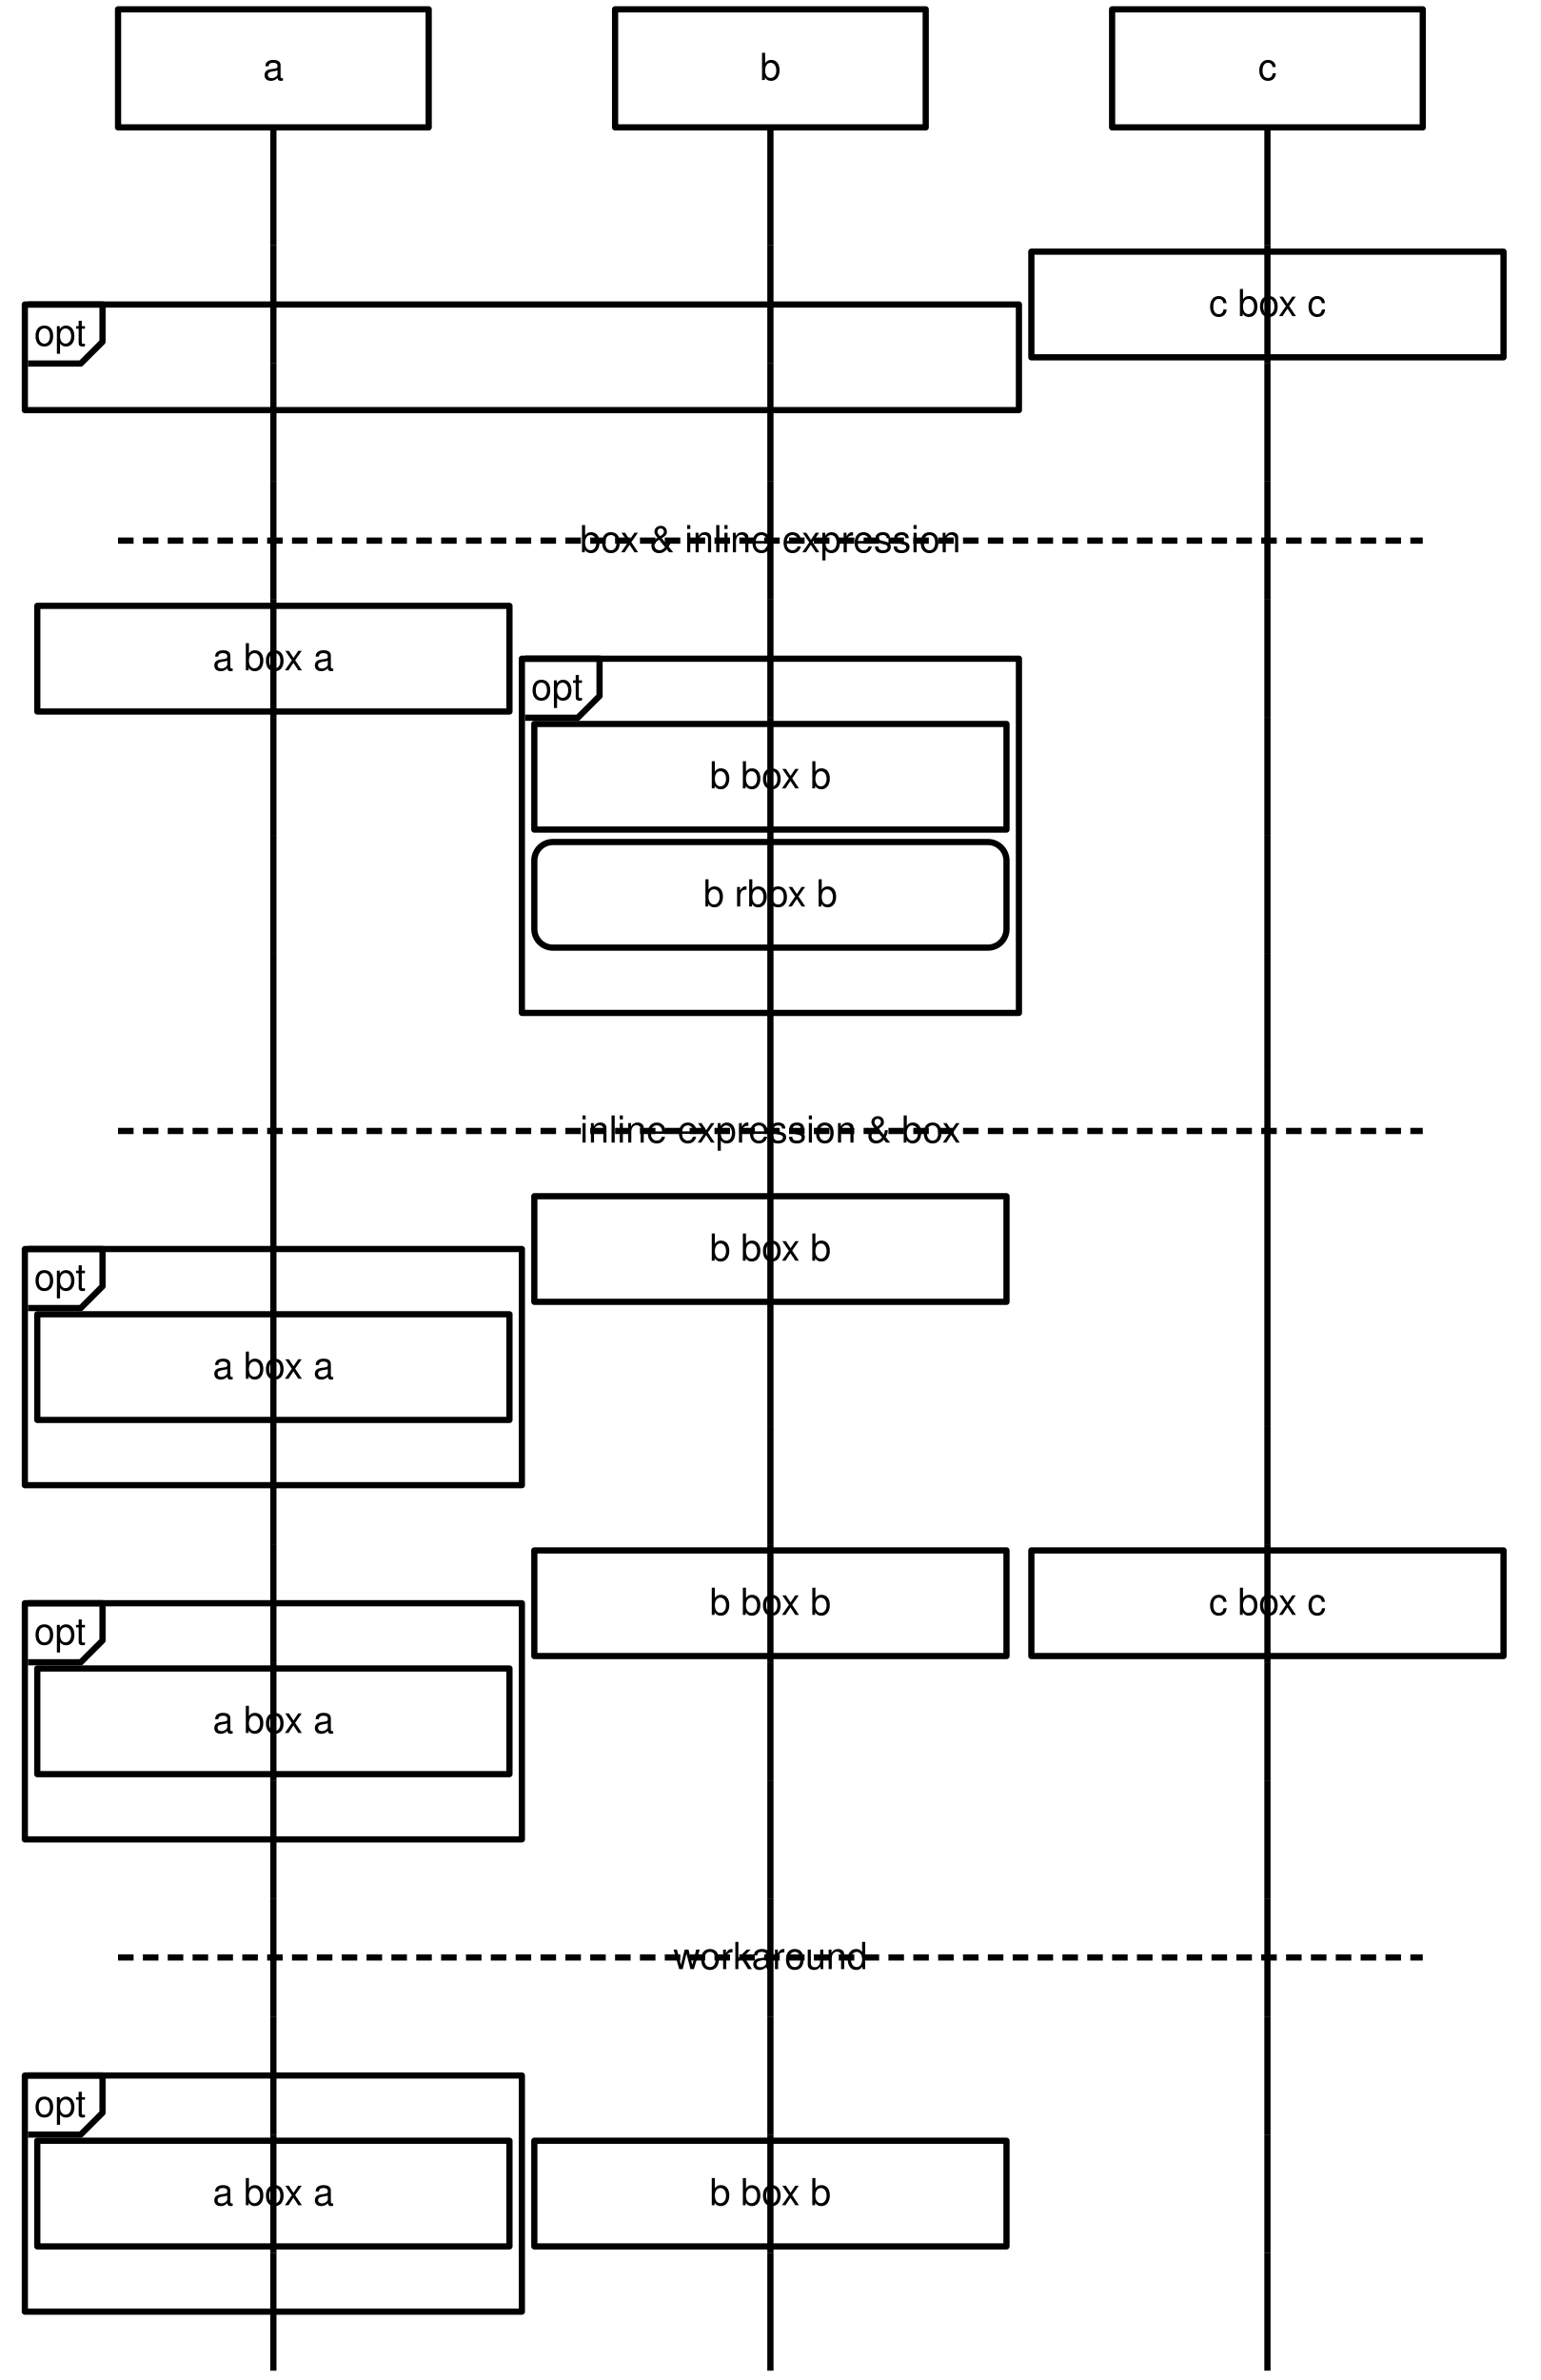
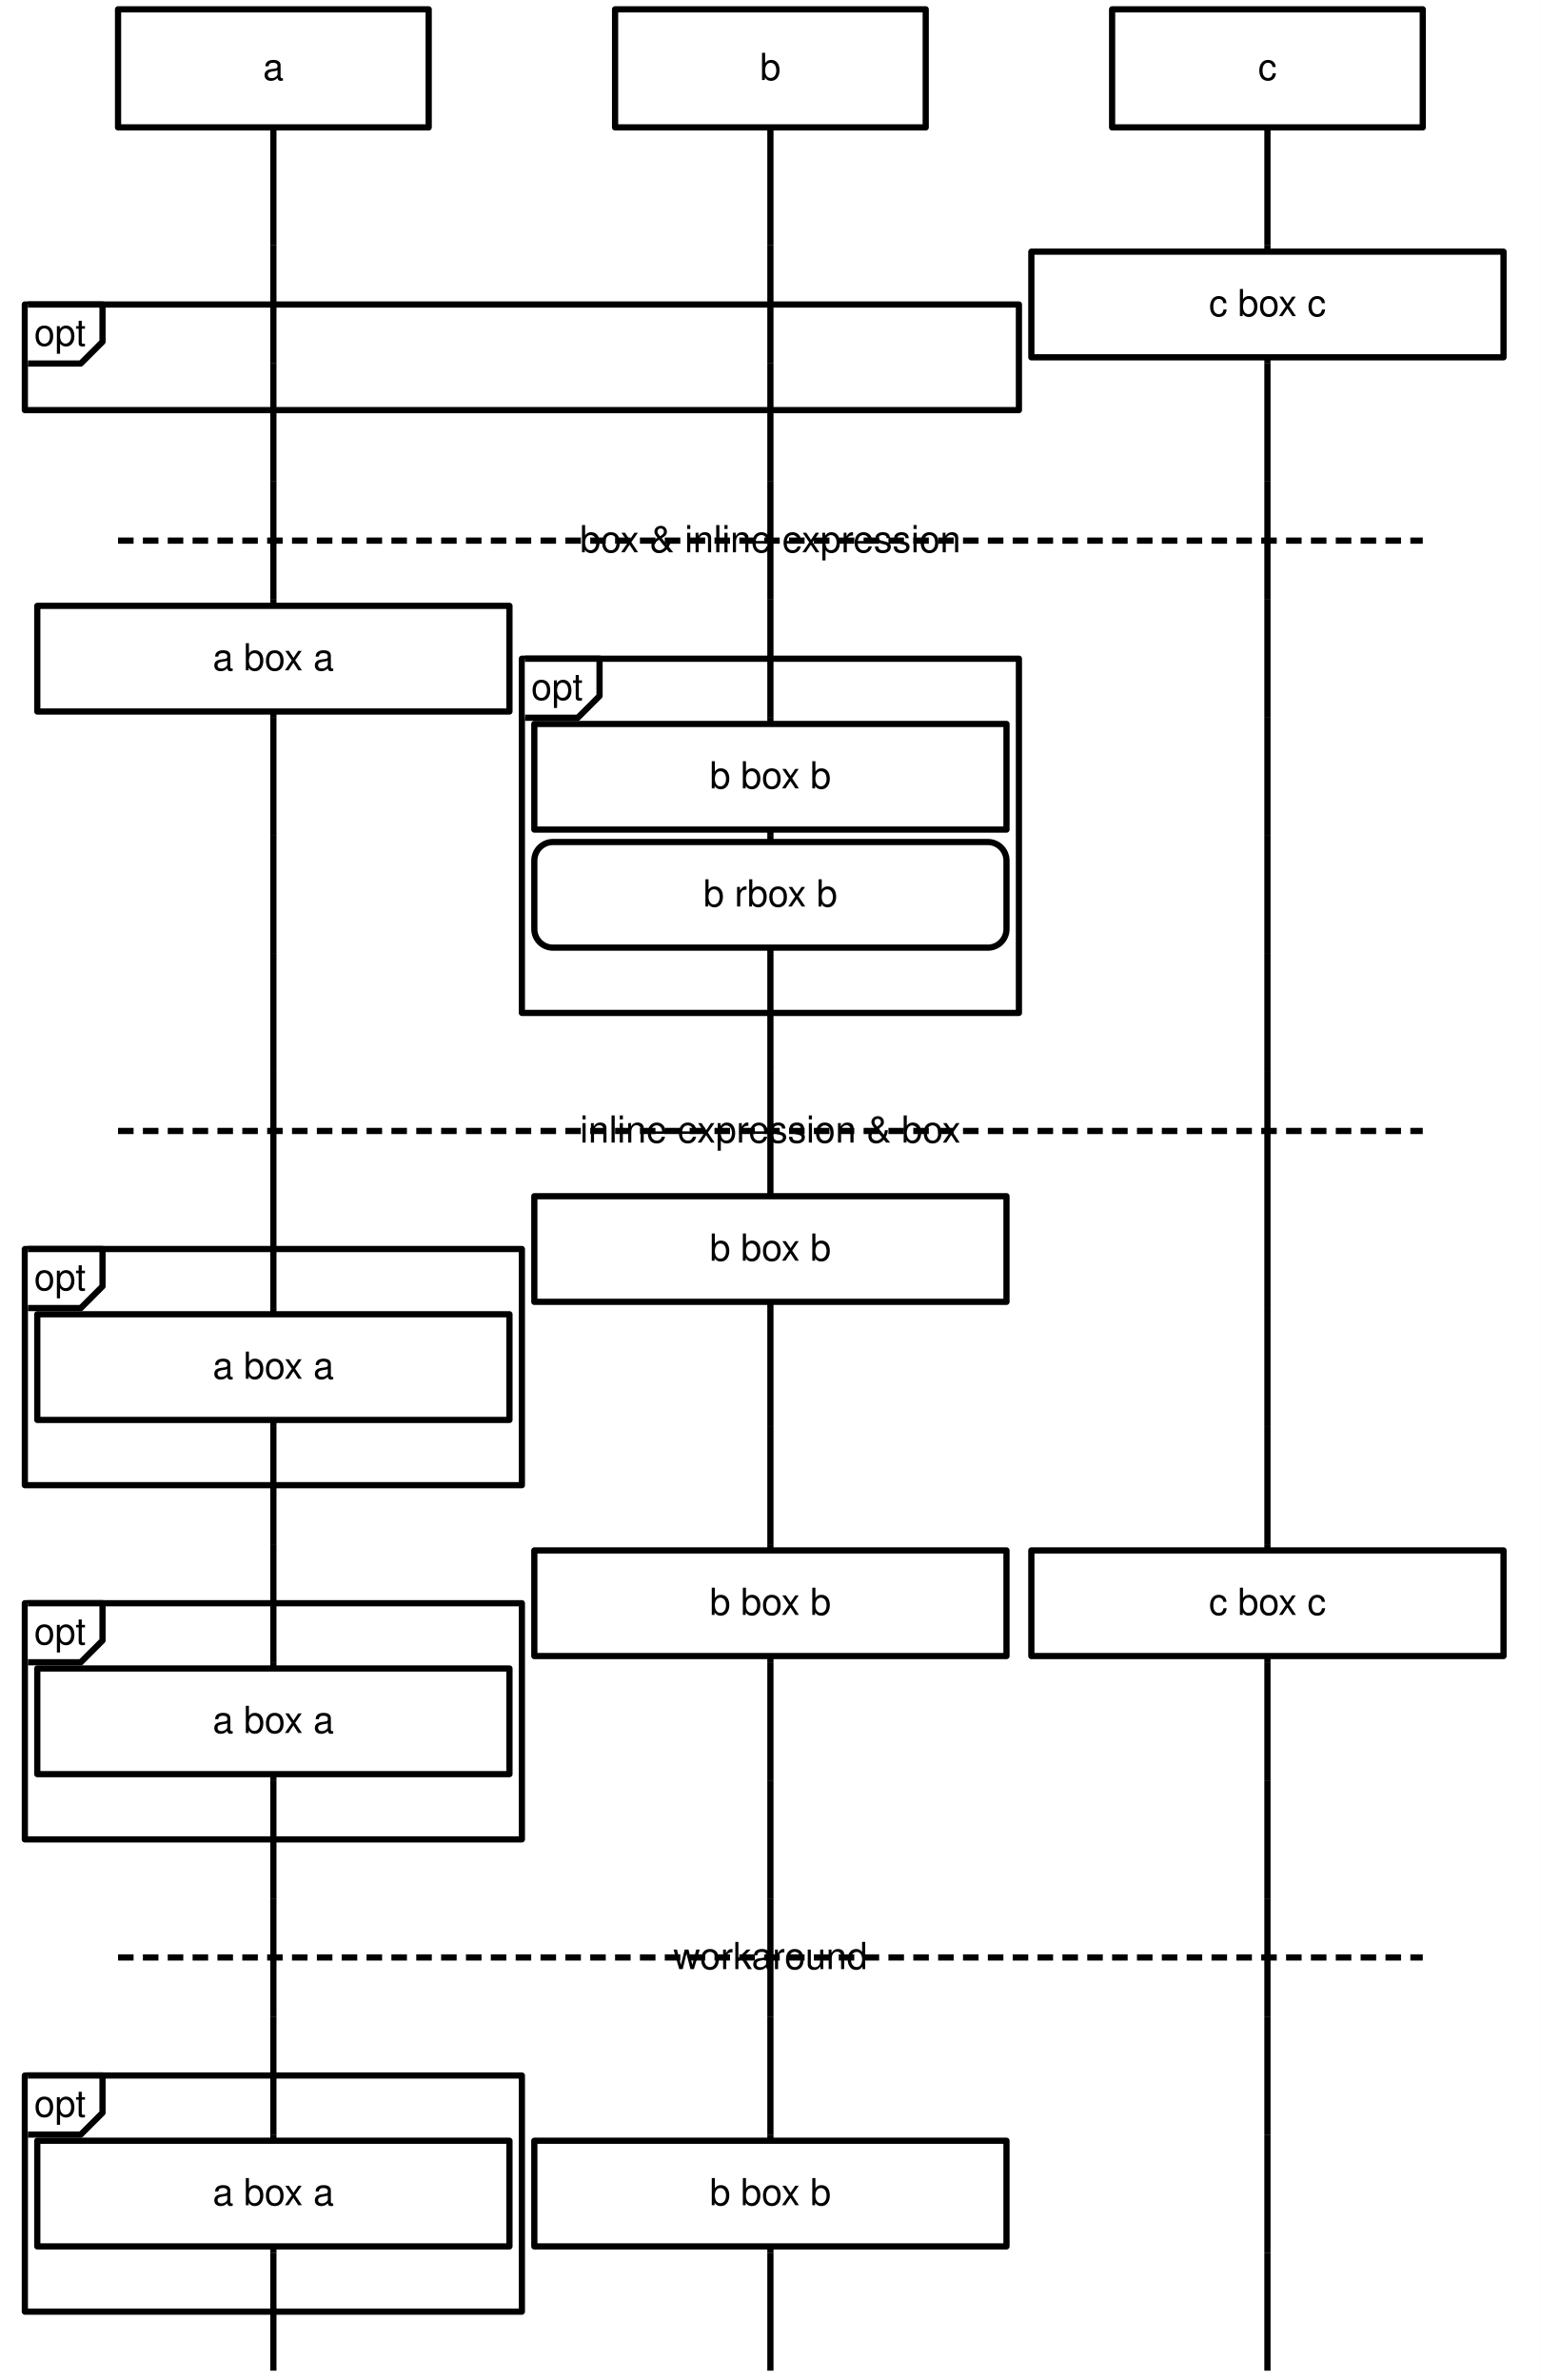
<svg xmlns="http://www.w3.org/2000/svg" version="1.1" id="mscgen_js-svg-__svg" class="mscgen_js-svg-__svg" width="496" height="766" viewBox="0 0 496 766">
  <defs>
-     <style type="text/css">svg.mscgen_js-svg-__svg{font-family:Helvetica,sans-serif;font-size:12px;font-weight:normal;font-style:normal;text-decoration:none;background-color:white;stroke:black;stroke-width:2}.mscgen_js-svg-__svg path, .mscgen_js-svg-__svg rect{fill:none}.mscgen_js-svg-__svg .label-text-background{fill:white;stroke:white;stroke-width:0}.mscgen_js-svg-__svg .bglayer{fill:white;stroke:white;stroke-width:0}.mscgen_js-svg-__svg line{}.mscgen_js-svg-__svg .return, .mscgen_js-svg-__svg .comment{stroke-dasharray:5,3}.mscgen_js-svg-__svg .inline_expression_divider{stroke-dasharray:10,5}.mscgen_js-svg-__svg text{color:inherit;stroke:none;text-anchor:middle}.mscgen_js-svg-__svg text.anchor-start{text-anchor:start}.mscgen_js-svg-__svg .arrow-marker{overflow:visible}.mscgen_js-svg-__svg .arrow-style{stroke-width:1}.mscgen_js-svg-__svg .arcrow, .mscgen_js-svg-__svg .arcrowomit, .mscgen_js-svg-__svg .emphasised{stroke-linecap:butt}.mscgen_js-svg-__svg .arcrowomit{stroke-dasharray:2,2}.mscgen_js-svg-__svg .box, .mscgen_js-svg-__svg .entity{stroke-linejoin:round}.mscgen_js-svg-__svg .inherit{stroke:inherit;color:inherit}.mscgen_js-svg-__svg .inherit-fill{fill:inherit}.mscgen_js-svg-__svg .watermark{font-size:48pt;font-weight:bold;opacity:0.14}</style>
+     <style type="text/css">svg.mscgen_js-svg-__svg{font-family:Helvetica,sans-serif;font-size:12px;font-weight:normal;font-style:normal;text-decoration:none;background-color:white;stroke:black;stroke-width:2}.mscgen_js-svg-__svg path, .mscgen_js-svg-__svg rect{fill:none}.mscgen_js-svg-__svg .label-text-background{fill:white;stroke:white;stroke-width:0}.mscgen_js-svg-__svg .bglayer{fill:white;stroke:white;stroke-width:0}.mscgen_js-svg-__svg line{}.mscgen_js-svg-__svg .return, .mscgen_js-svg-__svg .comment{stroke-dasharray:5,3}.mscgen_js-svg-__svg .inline_expression_divider{stroke-dasharray:10,5}.mscgen_js-svg-__svg text{color:inherit;stroke:none;text-anchor:middle}.mscgen_js-svg-__svg text.anchor-start{text-anchor:start}.mscgen_js-svg-__svg .arrow-marker{overflow:visible}.mscgen_js-svg-__svg .arrow-style{stroke-width:1}.mscgen_js-svg-__svg .arcrow, .mscgen_js-svg-__svg .arcrowomit, .mscgen_js-svg-__svg .emphasised{stroke-linecap:butt}.mscgen_js-svg-__svg .arcrowomit{stroke-dasharray:2,2}.mscgen_js-svg-__svg .box, .mscgen_js-svg-__svg .entity{fill:white;stroke-linejoin:round}.mscgen_js-svg-__svg .inherit{stroke:inherit;color:inherit}.mscgen_js-svg-__svg .inherit-fill{fill:inherit}.mscgen_js-svg-__svg .watermark{font-size:48pt;font-weight:bold;opacity:0.14}</style>
  </defs>
  <g id="mscgen_js-svg-__svg__body" transform="translate(38,3) scale(1,1)">
    <g id="mscgen_js-svg-__svg__background">
      <rect width="496" height="766" x="-38" y="-3" class="bglayer" />
    </g>
    <g id="mscgen_js-svg-__svg__arcspanlayer">
      <rect width="320" height="34" x="-30" y="95" class="box inline_expression opt" />
      <rect width="160" height="114" x="130" y="209" class="box inline_expression opt" />
      <rect width="160" height="76" x="-30" y="399" class="box inline_expression opt" />
      <rect width="160" height="76" x="-30" y="513" class="box inline_expression opt" />
      <rect width="160" height="76" x="-30" y="665" class="box inline_expression opt" />
    </g>
    <g id="mscgen_js-svg-__svg__lifelinelayer">
      <line x1="50" y1="38" x2="50" y2="76" class="arcrow" />
      <line x1="210" y1="38" x2="210" y2="76" class="arcrow" />
      <line x1="370" y1="38" x2="370" y2="76" class="arcrow" />
      <line x1="50" y1="76" x2="50" y2="114" class="arcrow" />
      <line x1="210" y1="76" x2="210" y2="114" class="arcrow" />
      <line x1="370" y1="76" x2="370" y2="114" class="arcrow" />
      <line x1="50" y1="114" x2="50" y2="152" class="arcrow" />
      <line x1="210" y1="114" x2="210" y2="152" class="arcrow" />
      <line x1="370" y1="114" x2="370" y2="152" class="arcrow" />
      <line x1="50" y1="152" x2="50" y2="190" class="arcrow" />
      <line x1="210" y1="152" x2="210" y2="190" class="arcrow" />
      <line x1="370" y1="152" x2="370" y2="190" class="arcrow" />
      <line x1="50" y1="190" x2="50" y2="228" class="arcrow" />
      <line x1="210" y1="190" x2="210" y2="228" class="arcrow" />
      <line x1="370" y1="190" x2="370" y2="228" class="arcrow" />
      <line x1="50" y1="228" x2="50" y2="266" class="arcrow" />
      <line x1="210" y1="228" x2="210" y2="266" class="arcrow" />
      <line x1="370" y1="228" x2="370" y2="266" class="arcrow" />
      <line x1="50" y1="266" x2="50" y2="304" class="arcrow" />
      <line x1="210" y1="266" x2="210" y2="304" class="arcrow" />
      <line x1="370" y1="266" x2="370" y2="304" class="arcrow" />
      <line x1="50" y1="304" x2="50" y2="342" class="arcrow" />
      <line x1="210" y1="304" x2="210" y2="342" class="arcrow" />
      <line x1="370" y1="304" x2="370" y2="342" class="arcrow" />
      <line x1="50" y1="342" x2="50" y2="380" class="arcrow" />
      <line x1="210" y1="342" x2="210" y2="380" class="arcrow" />
      <line x1="370" y1="342" x2="370" y2="380" class="arcrow" />
      <line x1="50" y1="380" x2="50" y2="418" class="arcrow" />
      <line x1="210" y1="380" x2="210" y2="418" class="arcrow" />
      <line x1="370" y1="380" x2="370" y2="418" class="arcrow" />
      <line x1="50" y1="418" x2="50" y2="456" class="arcrow" />
      <line x1="210" y1="418" x2="210" y2="456" class="arcrow" />
      <line x1="370" y1="418" x2="370" y2="456" class="arcrow" />
      <line x1="50" y1="456" x2="50" y2="494" class="arcrow" />
      <line x1="210" y1="456" x2="210" y2="494" class="arcrow" />
      <line x1="370" y1="456" x2="370" y2="494" class="arcrow" />
      <line x1="50" y1="494" x2="50" y2="532" class="arcrow" />
      <line x1="210" y1="494" x2="210" y2="532" class="arcrow" />
      <line x1="370" y1="494" x2="370" y2="532" class="arcrow" />
      <line x1="50" y1="532" x2="50" y2="570" class="arcrow" />
      <line x1="210" y1="532" x2="210" y2="570" class="arcrow" />
      <line x1="370" y1="532" x2="370" y2="570" class="arcrow" />
      <line x1="50" y1="570" x2="50" y2="608" class="arcrow" />
      <line x1="210" y1="570" x2="210" y2="608" class="arcrow" />
      <line x1="370" y1="570" x2="370" y2="608" class="arcrow" />
      <line x1="50" y1="608" x2="50" y2="646" class="arcrow" />
      <line x1="210" y1="608" x2="210" y2="646" class="arcrow" />
      <line x1="370" y1="608" x2="370" y2="646" class="arcrow" />
      <line x1="50" y1="646" x2="50" y2="684" class="arcrow" />
      <line x1="210" y1="646" x2="210" y2="684" class="arcrow" />
      <line x1="370" y1="646" x2="370" y2="684" class="arcrow" />
      <line x1="50" y1="684" x2="50" y2="722" class="arcrow" />
      <line x1="210" y1="684" x2="210" y2="722" class="arcrow" />
      <line x1="370" y1="684" x2="370" y2="722" class="arcrow" />
      <line x1="50" y1="722" x2="50" y2="760" class="arcrow" />
      <line x1="210" y1="722" x2="210" y2="760" class="arcrow" />
      <line x1="370" y1="722" x2="370" y2="760" class="arcrow" />
    </g>
    <g id="mscgen_js-svg-__svg__sequencelayer">
      <g id="mscgen_js-svg-__svgentities">
        <g>
          <rect width="100" height="38" class="entity" />
          <g>
            <text x="50" y="22.75" class="entity-text ">
              <tspan>a</tspan>
            </text>
          </g>
        </g>
        <g>
          <rect width="100" height="38" x="160" class="entity" />
          <g>
            <text x="210" y="22.75" class="entity-text ">
              <tspan>b</tspan>
            </text>
          </g>
        </g>
        <g>
          <rect width="100" height="38" x="320" class="entity" />
          <g>
            <text x="370" y="22.75" class="entity-text ">
              <tspan>c</tspan>
            </text>
          </g>
        </g>
      </g>
      <g />
      <g>
        <line x1="0" y1="171" x2="420" y2="171" class="comment" />
        <g>
          <rect width="15" height="15" x="2" y="2" class="label-text-background" />
          <text x="210" y="174.75" class="empty-text comment-row-text ">
            <tspan>box &amp; inline expression</tspan>
          </text>
        </g>
      </g>
      <g />
      <g>
        <line x1="0" y1="361" x2="420" y2="361" class="comment" />
        <g>
          <rect width="15" height="15" x="2" y="2" class="label-text-background" />
          <text x="210" y="364.75" class="empty-text comment-row-text ">
            <tspan>inline expression &amp; box</tspan>
          </text>
        </g>
      </g>
      <g />
      <g />
      <g>
        <line x1="0" y1="627" x2="420" y2="627" class="comment" />
        <g>
          <rect width="15" height="15" x="2" y="2" class="label-text-background" />
          <text x="210" y="630.75" class="empty-text comment-row-text ">
            <tspan>workaround</tspan>
          </text>
        </g>
      </g>
      <g />
    </g>
    <g id="mscgen_js-svg-__svg__notelayer">
      <g>
        <path d="M-29,95 l24,0 l0,12 l-7,7 l-17,0 " class="box inline_expression_label" />
        <g>
          <text x="-27" y="108.25" class="inline_expression-text opt-text anchor-start ">
            <tspan>opt</tspan>
          </text>
        </g>
      </g>
      <g>
        <rect width="152" height="34" x="294" y="78" class="box" />
        <g>
          <text x="370" y="98.75" class="box-text ">
            <tspan>c box c</tspan>
          </text>
        </g>
      </g>
      <g>
        <rect width="152" height="34" x="-26" y="192" class="box" />
        <g>
          <text x="50" y="212.75" class="box-text ">
            <tspan>a box a</tspan>
          </text>
        </g>
      </g>
      <g>
        <path d="M131,209 l24,0 l0,12 l-7,7 l-17,0 " class="box inline_expression_label" />
        <g>
          <text x="133" y="222.25" class="inline_expression-text opt-text anchor-start ">
            <tspan>opt</tspan>
          </text>
        </g>
      </g>
      <g>
        <rect width="152" height="34" x="134" y="230" class="box" />
        <g>
          <text x="210" y="250.75" class="box-text ">
            <tspan>b box b</tspan>
          </text>
        </g>
      </g>
      <g>
        <rect width="152" height="34" x="134" y="268" rx="6" ry="6" class="box rbox" />
        <g>
          <text x="210" y="288.75" class="box-text rbox-text ">
            <tspan>b rbox b</tspan>
          </text>
        </g>
      </g>
      <g>
        <path d="M-29,399 l24,0 l0,12 l-7,7 l-17,0 " class="box inline_expression_label" />
        <g>
          <text x="-27" y="412.25" class="inline_expression-text opt-text anchor-start ">
            <tspan>opt</tspan>
          </text>
        </g>
      </g>
      <g>
        <rect width="152" height="34" x="134" y="382" class="box" />
        <g>
          <text x="210" y="402.75" class="box-text ">
            <tspan>b box b</tspan>
          </text>
        </g>
      </g>
      <g>
        <rect width="152" height="34" x="-26" y="420" class="box" />
        <g>
          <text x="50" y="440.75" class="box-text ">
            <tspan>a box a</tspan>
          </text>
        </g>
      </g>
      <g>
        <rect width="152" height="34" x="134" y="496" class="box" />
        <g>
          <text x="210" y="516.75" class="box-text ">
            <tspan>b box b</tspan>
          </text>
        </g>
      </g>
      <g>
        <rect width="152" height="34" x="294" y="496" class="box" />
        <g>
          <text x="370" y="516.75" class="box-text ">
            <tspan>c box c</tspan>
          </text>
        </g>
      </g>
      <g>
        <path d="M-29,513 l24,0 l0,12 l-7,7 l-17,0 " class="box inline_expression_label" />
        <g>
          <text x="-27" y="526.25" class="inline_expression-text opt-text anchor-start ">
            <tspan>opt</tspan>
          </text>
        </g>
      </g>
      <g>
        <rect width="152" height="34" x="-26" y="534" class="box" />
        <g>
          <text x="50" y="554.75" class="box-text ">
            <tspan>a box a</tspan>
          </text>
        </g>
      </g>
      <g>
        <path d="M-29,665 l24,0 l0,12 l-7,7 l-17,0 " class="box inline_expression_label" />
        <g>
          <text x="-27" y="678.25" class="inline_expression-text opt-text anchor-start ">
            <tspan>opt</tspan>
          </text>
        </g>
      </g>
      <g>
        <rect width="152" height="34" x="-26" y="686" class="box" />
        <g>
          <text x="50" y="706.75" class="box-text ">
            <tspan>a box a</tspan>
          </text>
        </g>
      </g>
      <g>
        <rect width="152" height="34" x="134" y="686" class="box" />
        <g>
          <text x="210" y="706.75" class="box-text ">
            <tspan>b box b</tspan>
          </text>
        </g>
      </g>
    </g>
    <g id="mscgen_js-svg-__svg__watermark" />
  </g>
</svg>
